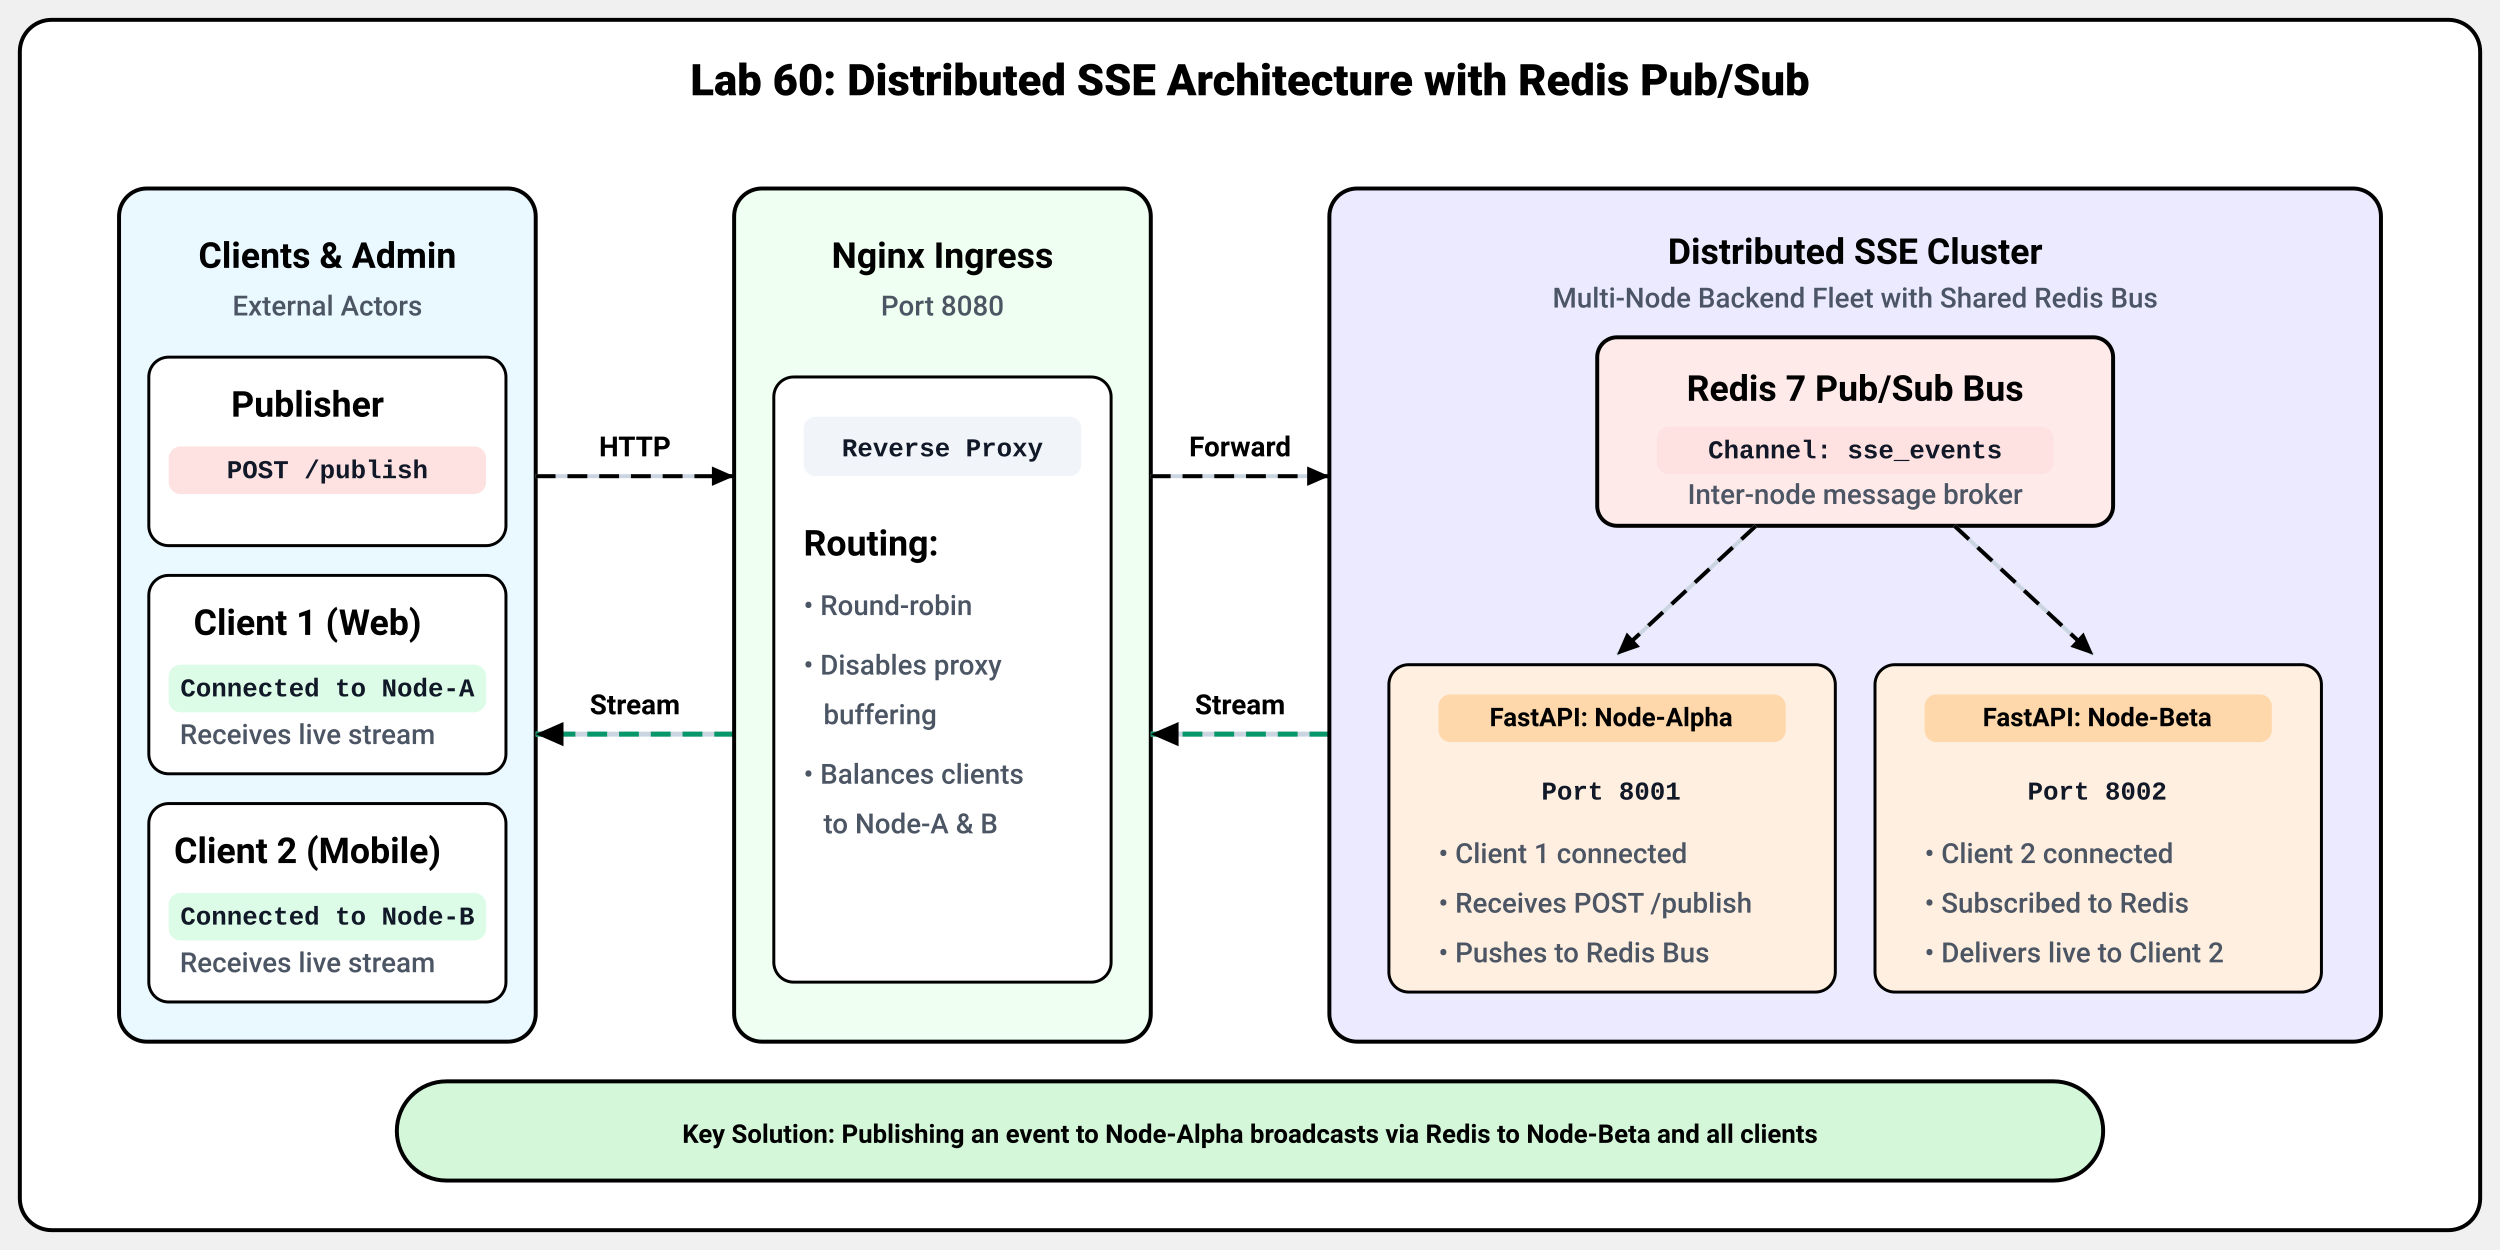
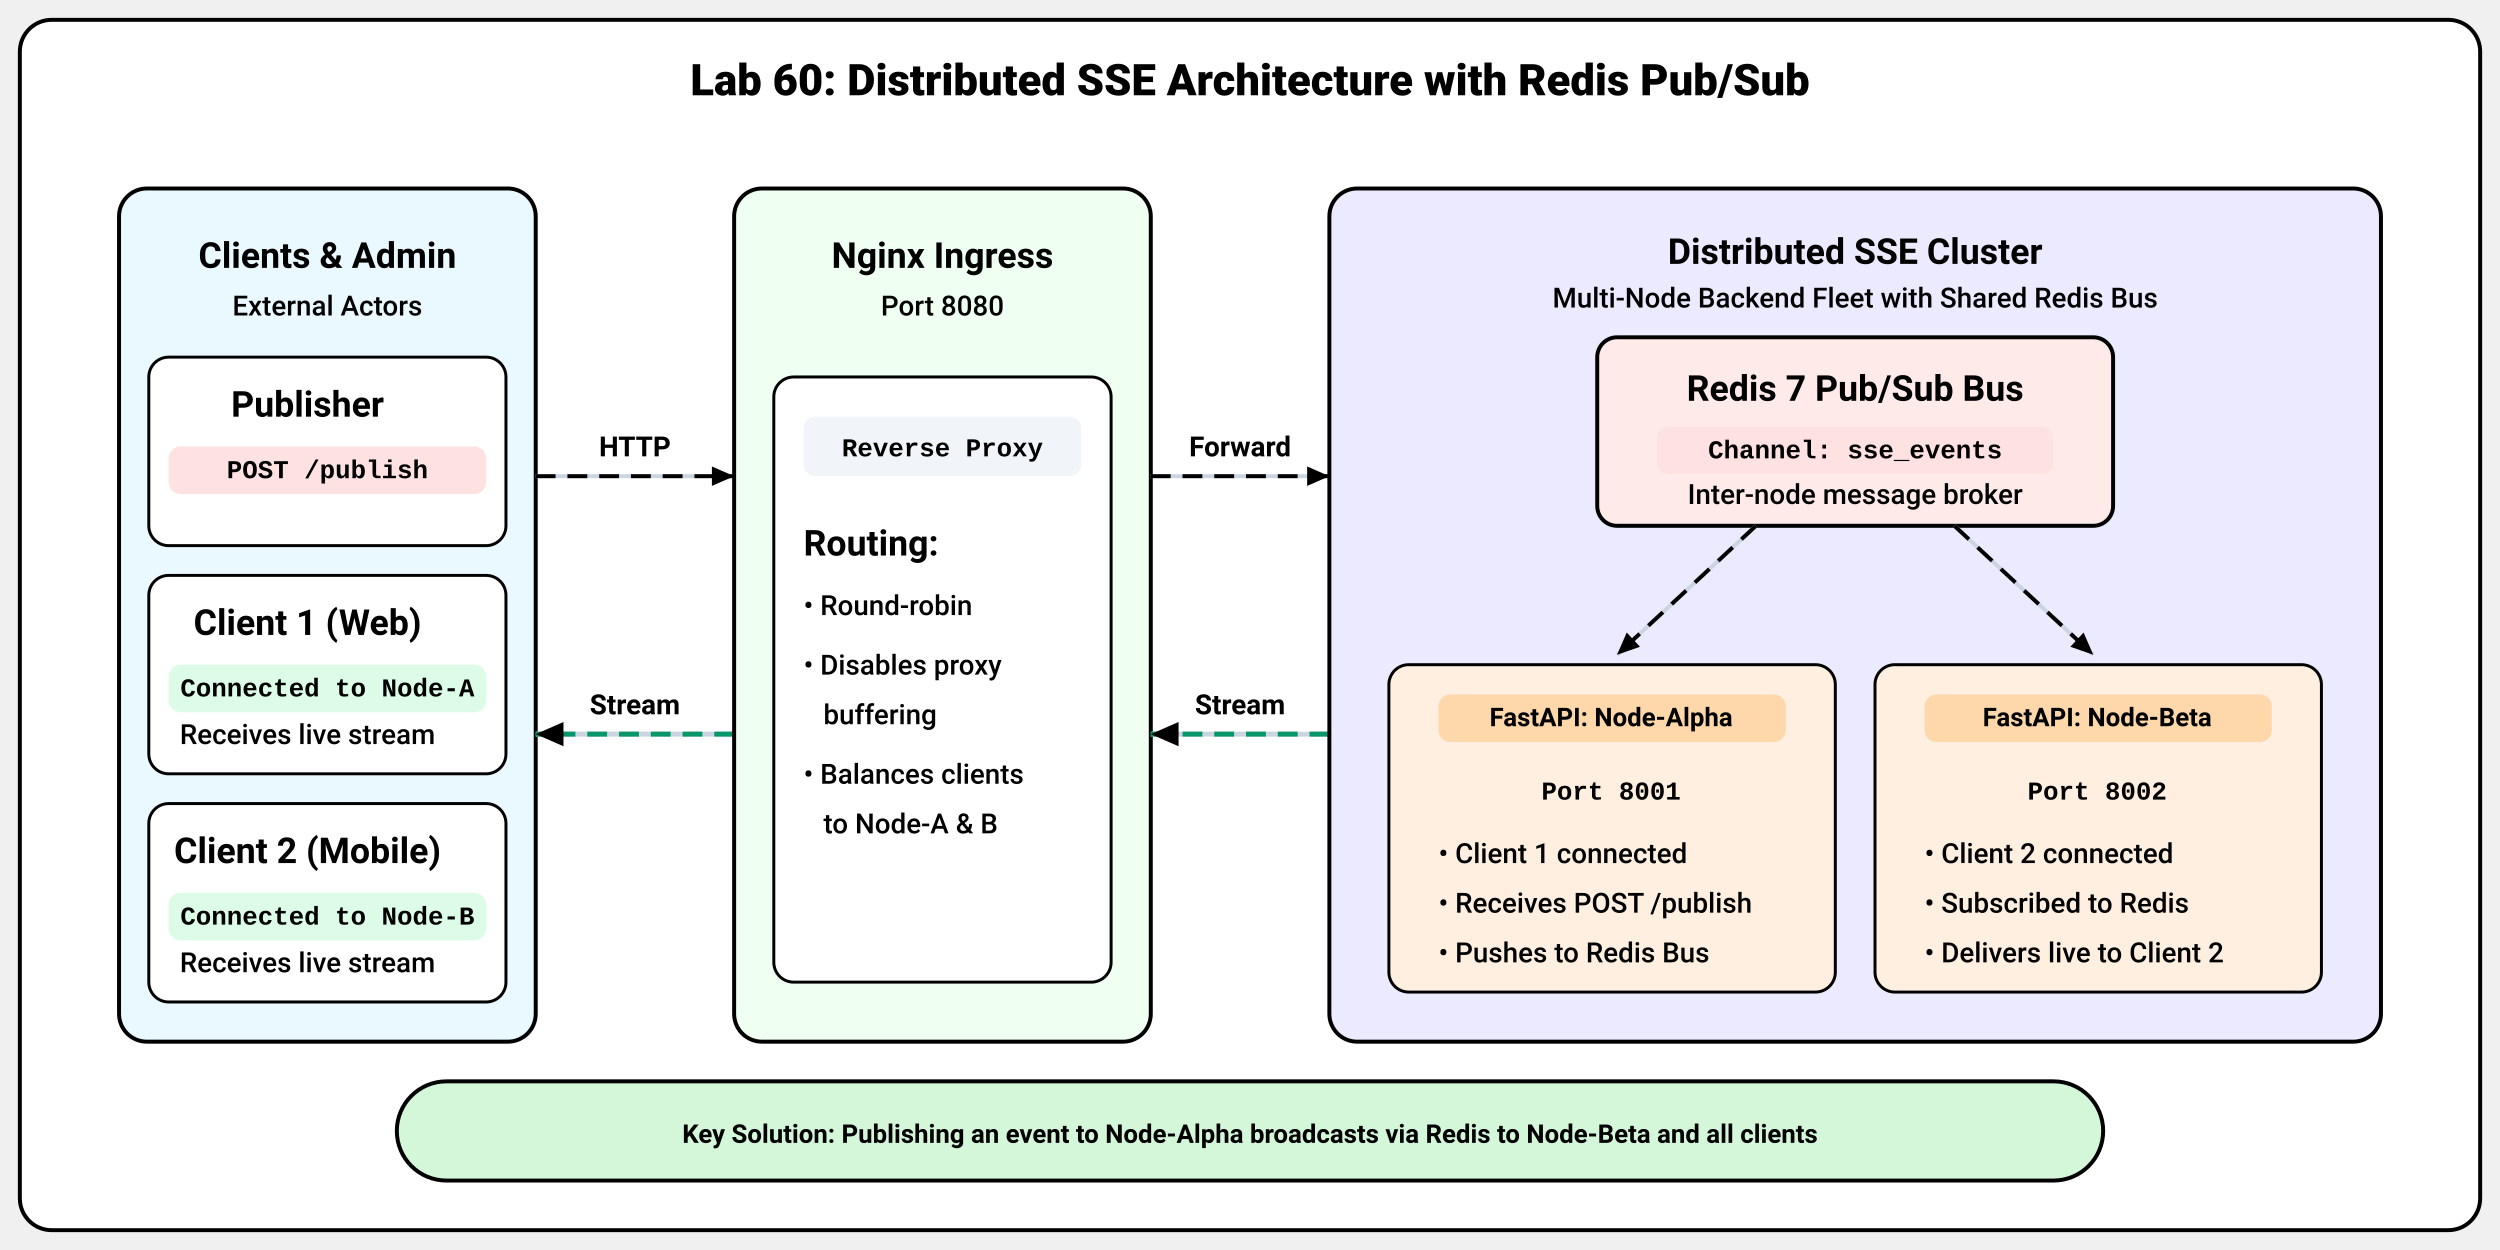
<svg xmlns="http://www.w3.org/2000/svg" viewBox="0 0 1260 630" width="100%">
  <defs>
    <style>
      .txt-title { font-family: -apple-system, BlinkMacSystemFont, "Segoe UI", Roboto, Helvetica, Arial, sans-serif; font-size: 22px; font-weight: 800; fill: #000000; }
      .txt-node-title { font-family: -apple-system, BlinkMacSystemFont, "Segoe UI", Roboto, Helvetica, Arial, sans-serif; font-size: 18px; font-weight: 700; fill: #000000; }
-       .txt-node-sub { font-family: -apple-system, BlinkMacSystemFont, "Segoe UI", Roboto, Helvetica, Arial, sans-serif; font-size: 14px; font-weight: 500; fill: #4b5563; }
-       .txt-node-code { font-family: "SFMono-Regular", Consolas, "Liberation Mono", Menlo, monospace; font-size: 13px; font-weight: 700; fill: #111827; }
+       .txt-node-sub { font-family: -apple-system, BlinkMacSystemFont, "Segoe UI", Roboto, Helvetica, Arial, sans-serif; font-size: 14px; font-weight: 500; fill: #000000; }
+       .txt-node-code { font-family: "SFMono-Regular", Consolas, "Liberation Mono", Menlo, monospace; font-size: 13px; font-weight: 700; fill: #000000; }
      .txt-arrow-label { font-family: -apple-system, BlinkMacSystemFont, "Segoe UI", Roboto, Helvetica, Arial, sans-serif; font-size: 14px; font-weight: 700; fill: #000000; }
      .txt-badge { font-family: -apple-system, BlinkMacSystemFont, "Segoe UI", Roboto, Helvetica, Arial, sans-serif; font-size: 13px; font-weight: 700; fill: #000000; }

      @keyframes flow-dash {
        from { stroke-dashoffset: 0; }
        to { stroke-dashoffset: -32; }
      }
      .anim-flow {
        stroke-dasharray: 10 6;
        animation: flow-dash 1.2s linear infinite;
      }
    </style>
    <marker id="arrow" viewBox="0 0 10 10" refX="8" refY="5" markerWidth="7" markerHeight="7" orient="auto">
      <path d="M 0 1.5 L 8 5 L 0 8.5 z" fill="#000000" />
    </marker>
  </defs>
  <rect x="10" y="10" width="1240" height="610" rx="16" fill="#ffffff" stroke="#000000" stroke-width="2" />
  <text x="630" y="48" class="txt-title" text-anchor="middle">Lab 60: Distributed SSE Architecture with Redis Pub/Sub</text>
  <g transform="translate(60, 95)">
    <rect width="210" height="430" rx="14" fill="#eaf8ff" stroke="#000000" stroke-width="2" />
    <text x="105" y="40" class="txt-node-title" text-anchor="middle">Clients &amp; Admin</text>
    <text x="105" y="64" class="txt-node-sub" text-anchor="middle">External Actors</text>
    <rect x="15" y="85" width="180" height="95" rx="10" fill="#ffffff" stroke="#000000" stroke-width="1.5" />
    <text x="95" y="115" class="txt-node-title" font-size="15" text-anchor="middle">Publisher</text>
    <rect x="25" y="130" width="160" height="24" rx="6" fill="#fee2e2" />
    <text x="105" y="146" class="txt-node-code" font-size="11" text-anchor="middle">POST /publish</text>
    <rect x="15" y="195" width="180" height="100" rx="10" fill="#ffffff" stroke="#000000" stroke-width="1.5" />
    <text x="95" y="225" class="txt-node-title" font-size="15" text-anchor="middle">Client 1 (Web)</text>
    <rect x="25" y="240" width="160" height="24" rx="6" fill="#dcfce7" />
    <text x="105" y="256" class="txt-node-code" font-size="11" text-anchor="middle">Connected to Node-A</text>
    <text x="95" y="280" class="txt-node-sub" font-size="11" text-anchor="middle">Receives live stream</text>
    <rect x="15" y="310" width="180" height="100" rx="10" fill="#ffffff" stroke="#000000" stroke-width="1.5" />
    <text x="95" y="340" class="txt-node-title" font-size="15" text-anchor="middle">Client 2 (Mobile)</text>
    <rect x="25" y="355" width="160" height="24" rx="6" fill="#dcfce7" />
    <text x="105" y="371" class="txt-node-code" font-size="11" text-anchor="middle">Connected to Node-B</text>
    <text x="95" y="395" class="txt-node-sub" font-size="11" text-anchor="middle">Receives live stream</text>
  </g>
  <path d="M 270 240 L 370 240" fill="none" stroke="#cbd5e1" stroke-width="2" />
  <path d="M 270 240 L 370 240" fill="none" stroke="#000000" stroke-width="2" class="anim-flow" marker-end="url(#arrow)" />
  <text x="320" y="230" class="txt-arrow-label" text-anchor="middle">HTTP</text>
  <path d="M 370 370 L 270 370" fill="none" stroke="#cbd5e1" stroke-width="2.5" />
  <path d="M 370 370 L 270 370" fill="none" stroke="#059669" stroke-width="2.5" class="anim-flow" marker-end="url(#arrow)" />
-   <text x="320" y="360" class="txt-arrow-label" text-anchor="middle" fill="#059669">Stream</text>
+   <text x="320" y="360" class="txt-arrow-label" text-anchor="middle">Stream</text>
  <g transform="translate(370, 95)">
    <rect width="210" height="430" rx="14" fill="#effff1" stroke="#000000" stroke-width="2" />
    <text x="105" y="40" class="txt-node-title" text-anchor="middle">Nginx Ingress</text>
    <text x="105" y="64" class="txt-node-sub" text-anchor="middle">Port 8080</text>
    <rect x="20" y="95" width="170" height="305" rx="10" fill="#ffffff" stroke="#000000" stroke-width="1.5" />
    <rect x="35" y="115" width="140" height="30" rx="6" fill="#f1f5f9" />
    <text x="105" y="135" class="txt-node-code" font-size="12" text-anchor="middle">Reverse Proxy</text>
    <text x="35" y="185" class="txt-node-title" font-size="14">Routing:</text>
    <text x="35" y="215" class="txt-node-sub">• Round-robin</text>
    <text x="35" y="245" class="txt-node-sub">• Disables proxy</text>
    <text x="45" y="270" class="txt-node-sub">buffering</text>
    <text x="35" y="300" class="txt-node-sub">• Balances clients</text>
    <text x="45" y="325" class="txt-node-sub">to Node-A &amp; B</text>
  </g>
  <path d="M 580 240 L 670 240" fill="none" stroke="#cbd5e1" stroke-width="2" />
  <path d="M 580 240 L 670 240" fill="none" stroke="#000000" stroke-width="2" class="anim-flow" marker-end="url(#arrow)" />
  <text x="625" y="230" class="txt-arrow-label" text-anchor="middle">Forward</text>
  <path d="M 670 370 L 580 370" fill="none" stroke="#cbd5e1" stroke-width="2.5" />
  <path d="M 670 370 L 580 370" fill="none" stroke="#059669" stroke-width="2.5" class="anim-flow" marker-end="url(#arrow)" />
-   <text x="625" y="360" class="txt-arrow-label" text-anchor="middle" fill="#059669">Stream</text>
+   <text x="625" y="360" class="txt-arrow-label" text-anchor="middle">Stream</text>
  <g transform="translate(670, 95)">
    <rect width="530" height="430" rx="14" fill="#ebeaff" stroke="#000000" stroke-width="2" />
    <text x="265" y="38" class="txt-node-title" text-anchor="middle">Distributed SSE Cluster</text>
    <text x="265" y="60" class="txt-node-sub" text-anchor="middle">Multi-Node Backend Fleet with Shared Redis Bus</text>
    <g transform="translate(135, 75)">
      <rect width="260" height="95" rx="10" fill="#ffeaea" stroke="#000000" stroke-width="2" />
      <text x="130" y="32" class="txt-node-title" text-anchor="middle">Redis 7 Pub/Sub Bus</text>
      <rect x="30" y="45" width="200" height="24" rx="6" fill="#fee2e2" />
      <text x="130" y="61" class="txt-node-code" font-size="11" text-anchor="middle">Channel: sse_events</text>
      <text x="130" y="84" class="txt-node-sub" font-size="11" text-anchor="middle">Inter-node message broker</text>
    </g>
    <path d="M 215 170 L 145 235" fill="none" stroke="#cbd5e1" stroke-width="2" />
    <path d="M 215 170 L 145 235" fill="none" stroke="#000000" stroke-width="2" class="anim-flow" marker-end="url(#arrow)" />
    <path d="M 315 170 L 385 235" fill="none" stroke="#cbd5e1" stroke-width="2" />
    <path d="M 315 170 L 385 235" fill="none" stroke="#000000" stroke-width="2" class="anim-flow" marker-end="url(#arrow)" />
    <g transform="translate(30, 240)">
      <rect width="225" height="165" rx="10" fill="#ffefe0" stroke="#000000" stroke-width="1.5" />
      <rect x="25" y="15" width="175" height="24" rx="6" fill="#fed7aa" />
      <text x="112" y="31" class="txt-badge" font-size="12" text-anchor="middle">FastAPI: Node-Alpha</text>
      <text x="112" y="68" class="txt-node-code" font-size="12" text-anchor="middle">Port 8001</text>
      <text x="25" y="100" class="txt-node-sub">• Client 1 connected</text>
      <text x="25" y="125" class="txt-node-sub">• Receives POST /publish</text>
      <text x="25" y="150" class="txt-node-sub">• Pushes to Redis Bus</text>
    </g>
    <g transform="translate(275, 240)">
      <rect width="225" height="165" rx="10" fill="#ffefe0" stroke="#000000" stroke-width="1.5" />
      <rect x="25" y="15" width="175" height="24" rx="6" fill="#fed7aa" />
      <text x="112" y="31" class="txt-badge" font-size="12" text-anchor="middle">FastAPI: Node-Beta</text>
      <text x="112" y="68" class="txt-node-code" font-size="12" text-anchor="middle">Port 8002</text>
      <text x="25" y="100" class="txt-node-sub">• Client 2 connected</text>
      <text x="25" y="125" class="txt-node-sub">• Subscribed to Redis</text>
      <text x="25" y="150" class="txt-node-sub">• Delivers live to Client 2</text>
    </g>
  </g>
  <g transform="translate(200, 545)">
    <rect width="860" height="50" rx="25" fill="#d4f6d9" stroke="#000000" stroke-width="2" />
    <text x="430" y="31" class="txt-badge" font-size="15" text-anchor="middle">Key Solution: Publishing an event to Node-Alpha broadcasts via Redis to Node-Beta and all clients</text>
  </g>
</svg>
